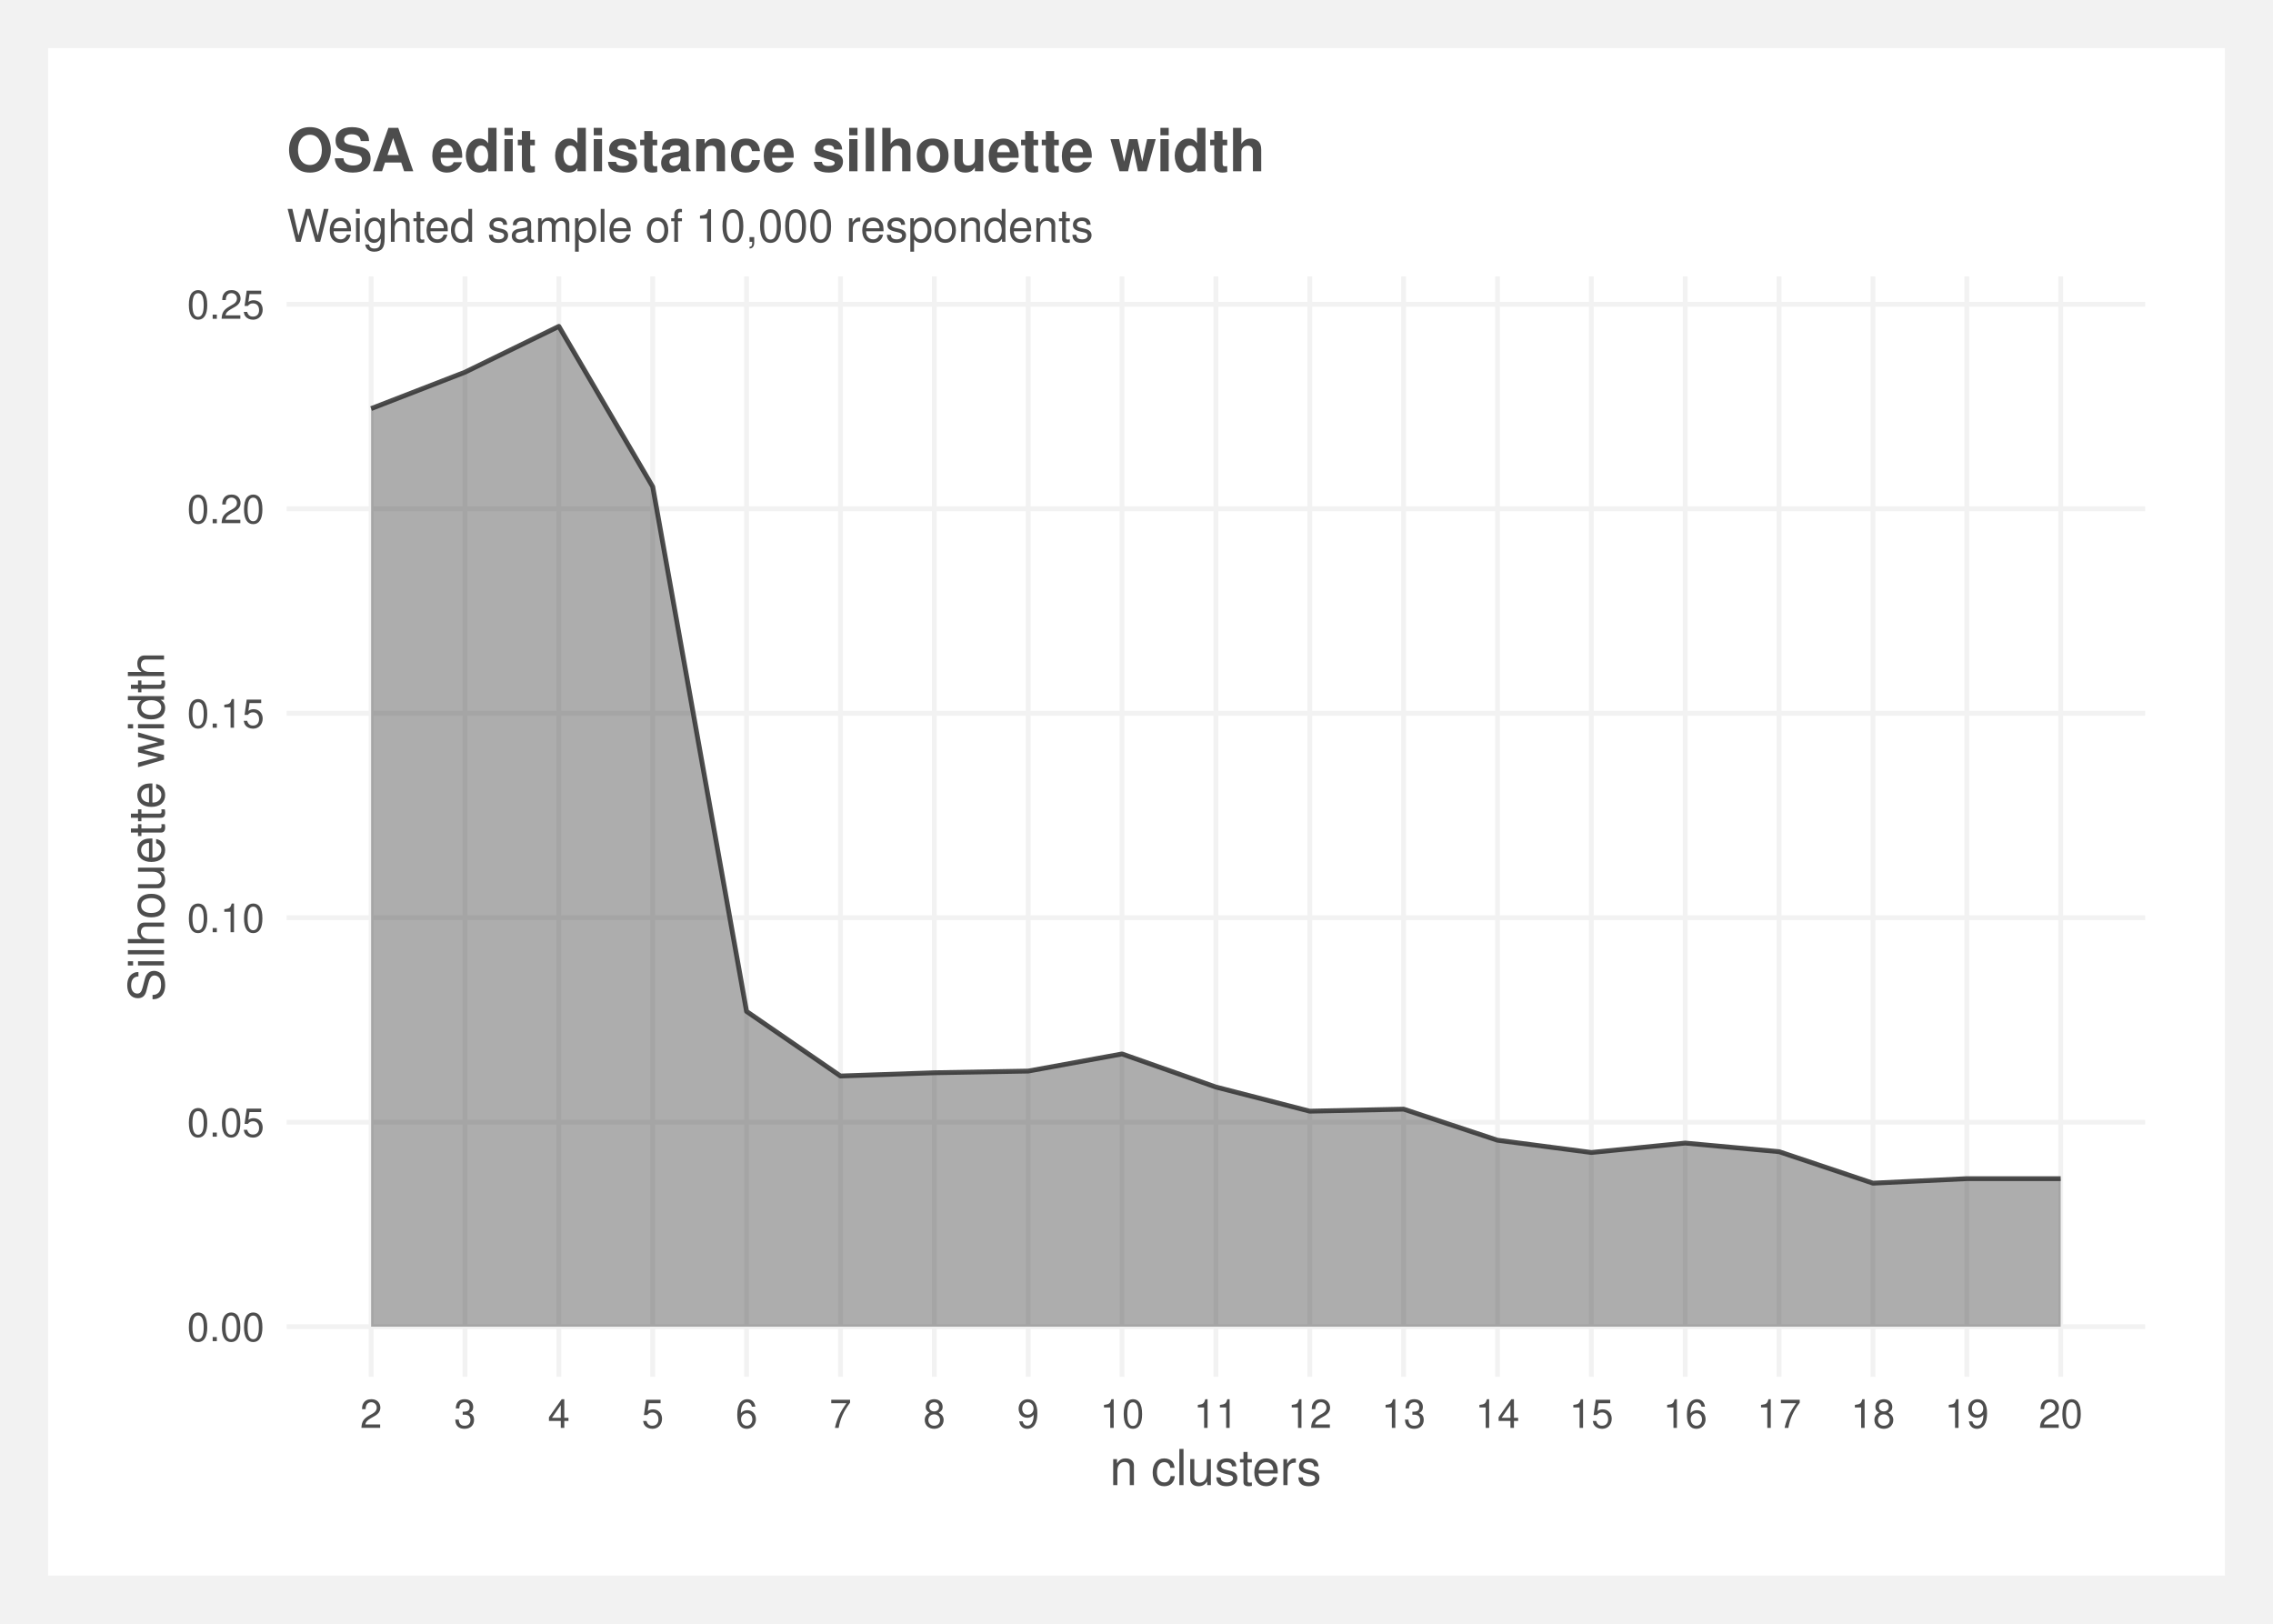
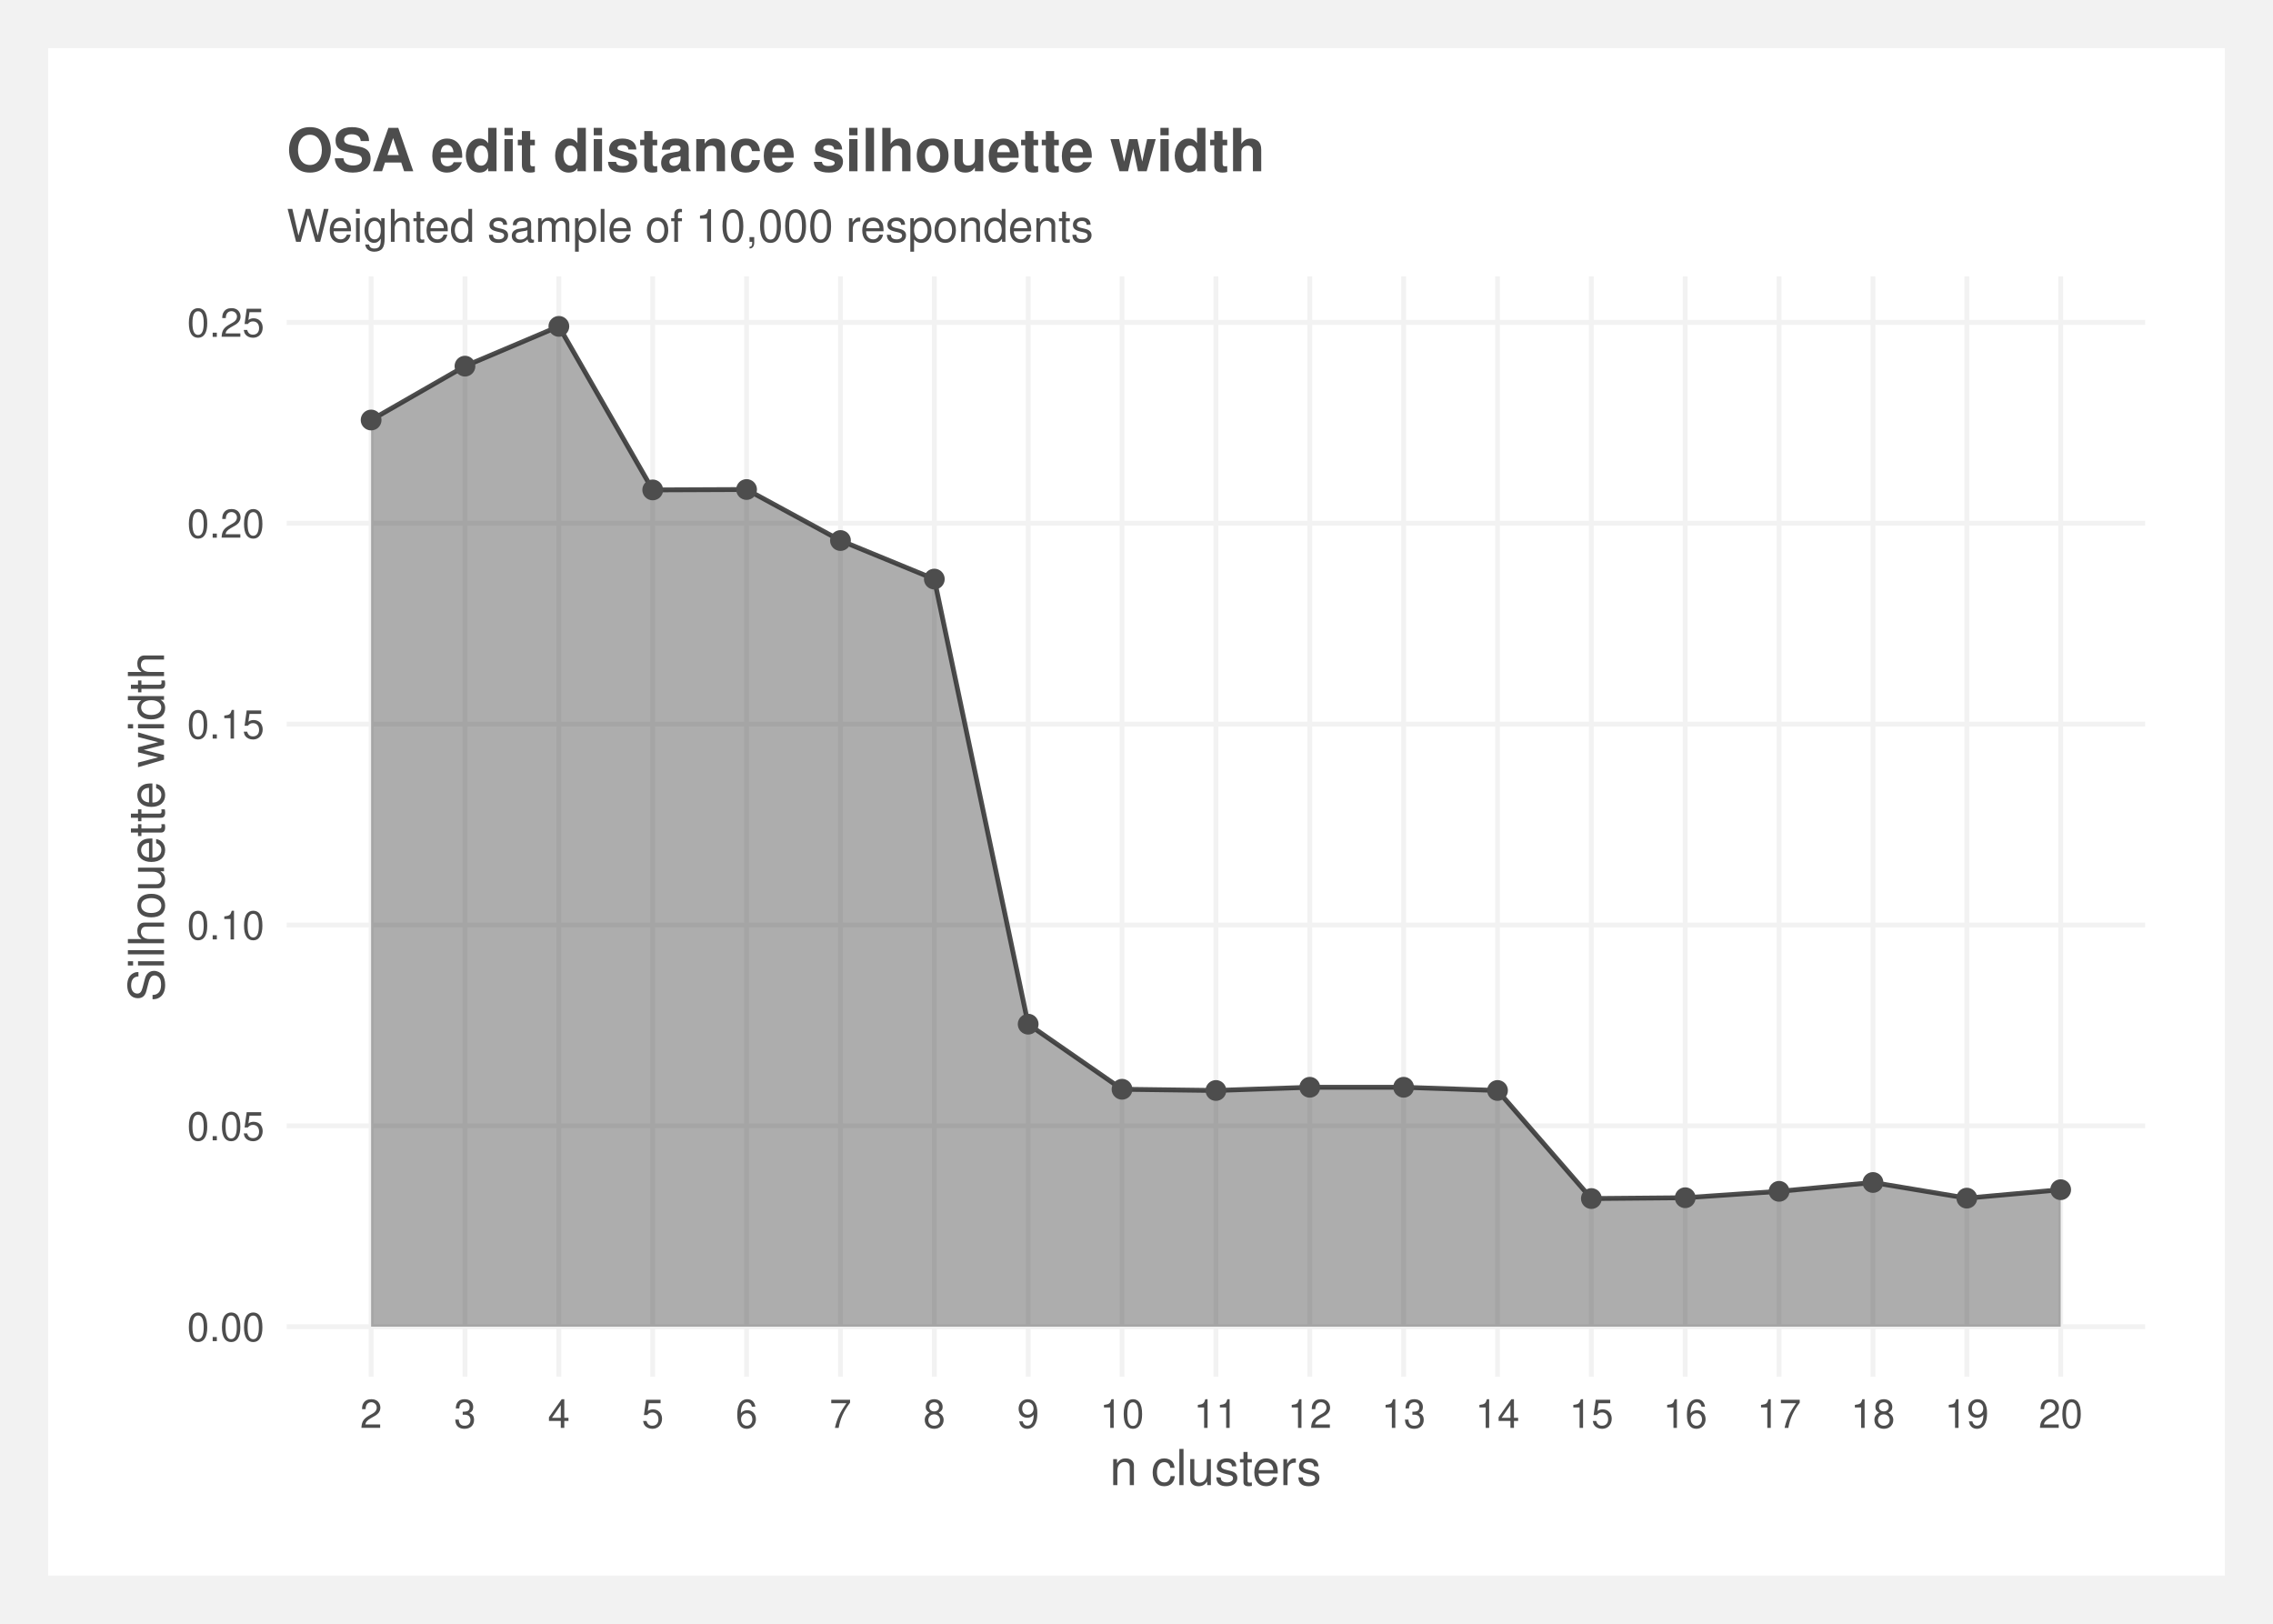
<svg xmlns="http://www.w3.org/2000/svg" viewBox="0 0 504.00 360.00">
  <defs>
    <style type="text/css">
    line, polyline, polygon, path, rect, circle {
      fill: none;
      stroke: #000000;
      stroke-linecap: round;
      stroke-linejoin: round;
      stroke-miterlimit: 10.00;
    }
  </style>
  </defs>
  <rect width="100%" height="100%" style="stroke: none; fill: #FFFFFF;" />
  <rect x="0.00" y="0.00" width="504.00" height="360.00" style="stroke-width: 21.34; stroke: #F2F2F2;" />
  <defs>
    <clipPath id="cpNjMuNTZ8NDc1LjY1fDMwNS4yM3w2MS4yOA==">
      <rect x="63.56" y="61.28" width="412.09" height="243.96" />
    </clipPath>
  </defs>
  <rect x="63.56" y="61.28" width="412.09" height="243.96" style="stroke-width: 1.07; stroke: none;" clip-path="url(#cpNjMuNTZ8NDc1LjY1fDMwNS4yM3w2MS4yOA==)" />
-   <polyline points="63.56,271.48 475.65,271.48 " style="stroke-width: 0.53; stroke: none; stroke-linecap: butt;" clip-path="url(#cpNjMuNTZ8NDc1LjY1fDMwNS4yM3w2MS4yOA==)" />
-   <polyline points="63.56,226.14 475.65,226.14 " style="stroke-width: 0.53; stroke: none; stroke-linecap: butt;" clip-path="url(#cpNjMuNTZ8NDc1LjY1fDMwNS4yM3w2MS4yOA==)" />
-   <polyline points="63.56,180.81 475.65,180.81 " style="stroke-width: 0.53; stroke: none; stroke-linecap: butt;" clip-path="url(#cpNjMuNTZ8NDc1LjY1fDMwNS4yM3w2MS4yOA==)" />
-   <polyline points="63.56,135.47 475.65,135.47 " style="stroke-width: 0.53; stroke: none; stroke-linecap: butt;" clip-path="url(#cpNjMuNTZ8NDc1LjY1fDMwNS4yM3w2MS4yOA==)" />
-   <polyline points="63.56,90.14 475.65,90.14 " style="stroke-width: 0.53; stroke: none; stroke-linecap: butt;" clip-path="url(#cpNjMuNTZ8NDc1LjY1fDMwNS4yM3w2MS4yOA==)" />
+   <polyline points="63.56,271.88 475.65,271.88 " style="stroke-width: 0.53; stroke: none; stroke-linecap: butt;" clip-path="url(#cpNjMuNTZ8NDc1LjY1fDMwNS4yM3w2MS4yOA==)" />
+   <polyline points="63.56,227.34 475.65,227.34 " style="stroke-width: 0.53; stroke: none; stroke-linecap: butt;" clip-path="url(#cpNjMuNTZ8NDc1LjY1fDMwNS4yM3w2MS4yOA==)" />
+   <polyline points="63.56,182.81 475.65,182.81 " style="stroke-width: 0.53; stroke: none; stroke-linecap: butt;" clip-path="url(#cpNjMuNTZ8NDc1LjY1fDMwNS4yM3w2MS4yOA==)" />
+   <polyline points="63.56,138.27 475.65,138.27 " style="stroke-width: 0.53; stroke: none; stroke-linecap: butt;" clip-path="url(#cpNjMuNTZ8NDc1LjY1fDMwNS4yM3w2MS4yOA==)" />
+   <polyline points="63.56,93.74 475.65,93.74 " style="stroke-width: 0.53; stroke: none; stroke-linecap: butt;" clip-path="url(#cpNjMuNTZ8NDc1LjY1fDMwNS4yM3w2MS4yOA==)" />
  <polyline points="71.88,305.23 71.88,61.28 " style="stroke-width: 0.53; stroke: none; stroke-linecap: butt;" clip-path="url(#cpNjMuNTZ8NDc1LjY1fDMwNS4yM3w2MS4yOA==)" />
  <polyline points="92.70,305.23 92.70,61.28 " style="stroke-width: 0.53; stroke: none; stroke-linecap: butt;" clip-path="url(#cpNjMuNTZ8NDc1LjY1fDMwNS4yM3w2MS4yOA==)" />
  <polyline points="113.51,305.23 113.51,61.28 " style="stroke-width: 0.53; stroke: none; stroke-linecap: butt;" clip-path="url(#cpNjMuNTZ8NDc1LjY1fDMwNS4yM3w2MS4yOA==)" />
  <polyline points="134.32,305.23 134.32,61.28 " style="stroke-width: 0.53; stroke: none; stroke-linecap: butt;" clip-path="url(#cpNjMuNTZ8NDc1LjY1fDMwNS4yM3w2MS4yOA==)" />
  <polyline points="155.14,305.23 155.14,61.28 " style="stroke-width: 0.53; stroke: none; stroke-linecap: butt;" clip-path="url(#cpNjMuNTZ8NDc1LjY1fDMwNS4yM3w2MS4yOA==)" />
  <polyline points="175.95,305.23 175.95,61.28 " style="stroke-width: 0.53; stroke: none; stroke-linecap: butt;" clip-path="url(#cpNjMuNTZ8NDc1LjY1fDMwNS4yM3w2MS4yOA==)" />
  <polyline points="196.76,305.23 196.76,61.28 " style="stroke-width: 0.53; stroke: none; stroke-linecap: butt;" clip-path="url(#cpNjMuNTZ8NDc1LjY1fDMwNS4yM3w2MS4yOA==)" />
  <polyline points="217.57,305.23 217.57,61.28 " style="stroke-width: 0.53; stroke: none; stroke-linecap: butt;" clip-path="url(#cpNjMuNTZ8NDc1LjY1fDMwNS4yM3w2MS4yOA==)" />
  <polyline points="238.39,305.23 238.39,61.28 " style="stroke-width: 0.53; stroke: none; stroke-linecap: butt;" clip-path="url(#cpNjMuNTZ8NDc1LjY1fDMwNS4yM3w2MS4yOA==)" />
  <polyline points="259.20,305.23 259.20,61.28 " style="stroke-width: 0.53; stroke: none; stroke-linecap: butt;" clip-path="url(#cpNjMuNTZ8NDc1LjY1fDMwNS4yM3w2MS4yOA==)" />
  <polyline points="280.01,305.23 280.01,61.28 " style="stroke-width: 0.53; stroke: none; stroke-linecap: butt;" clip-path="url(#cpNjMuNTZ8NDc1LjY1fDMwNS4yM3w2MS4yOA==)" />
  <polyline points="300.83,305.23 300.83,61.28 " style="stroke-width: 0.53; stroke: none; stroke-linecap: butt;" clip-path="url(#cpNjMuNTZ8NDc1LjY1fDMwNS4yM3w2MS4yOA==)" />
  <polyline points="321.64,305.23 321.64,61.28 " style="stroke-width: 0.53; stroke: none; stroke-linecap: butt;" clip-path="url(#cpNjMuNTZ8NDc1LjY1fDMwNS4yM3w2MS4yOA==)" />
  <polyline points="342.45,305.23 342.45,61.28 " style="stroke-width: 0.53; stroke: none; stroke-linecap: butt;" clip-path="url(#cpNjMuNTZ8NDc1LjY1fDMwNS4yM3w2MS4yOA==)" />
  <polyline points="363.26,305.23 363.26,61.28 " style="stroke-width: 0.53; stroke: none; stroke-linecap: butt;" clip-path="url(#cpNjMuNTZ8NDc1LjY1fDMwNS4yM3w2MS4yOA==)" />
  <polyline points="384.08,305.23 384.08,61.28 " style="stroke-width: 0.53; stroke: none; stroke-linecap: butt;" clip-path="url(#cpNjMuNTZ8NDc1LjY1fDMwNS4yM3w2MS4yOA==)" />
  <polyline points="404.89,305.23 404.89,61.28 " style="stroke-width: 0.53; stroke: none; stroke-linecap: butt;" clip-path="url(#cpNjMuNTZ8NDc1LjY1fDMwNS4yM3w2MS4yOA==)" />
  <polyline points="425.70,305.23 425.70,61.28 " style="stroke-width: 0.53; stroke: none; stroke-linecap: butt;" clip-path="url(#cpNjMuNTZ8NDc1LjY1fDMwNS4yM3w2MS4yOA==)" />
  <polyline points="446.52,305.23 446.52,61.28 " style="stroke-width: 0.53; stroke: none; stroke-linecap: butt;" clip-path="url(#cpNjMuNTZ8NDc1LjY1fDMwNS4yM3w2MS4yOA==)" />
  <polyline points="467.33,305.23 467.33,61.28 " style="stroke-width: 0.53; stroke: none; stroke-linecap: butt;" clip-path="url(#cpNjMuNTZ8NDc1LjY1fDMwNS4yM3w2MS4yOA==)" />
  <polyline points="63.56,294.14 475.65,294.14 " style="stroke-width: 1.07; stroke: #F2F2F2; stroke-linecap: butt;" clip-path="url(#cpNjMuNTZ8NDc1LjY1fDMwNS4yM3w2MS4yOA==)" />
-   <polyline points="63.56,248.81 475.65,248.81 " style="stroke-width: 1.07; stroke: #F2F2F2; stroke-linecap: butt;" clip-path="url(#cpNjMuNTZ8NDc1LjY1fDMwNS4yM3w2MS4yOA==)" />
-   <polyline points="63.56,203.47 475.65,203.47 " style="stroke-width: 1.07; stroke: #F2F2F2; stroke-linecap: butt;" clip-path="url(#cpNjMuNTZ8NDc1LjY1fDMwNS4yM3w2MS4yOA==)" />
-   <polyline points="63.56,158.14 475.65,158.14 " style="stroke-width: 1.07; stroke: #F2F2F2; stroke-linecap: butt;" clip-path="url(#cpNjMuNTZ8NDc1LjY1fDMwNS4yM3w2MS4yOA==)" />
-   <polyline points="63.56,112.80 475.65,112.80 " style="stroke-width: 1.07; stroke: #F2F2F2; stroke-linecap: butt;" clip-path="url(#cpNjMuNTZ8NDc1LjY1fDMwNS4yM3w2MS4yOA==)" />
-   <polyline points="63.56,67.47 475.65,67.47 " style="stroke-width: 1.07; stroke: #F2F2F2; stroke-linecap: butt;" clip-path="url(#cpNjMuNTZ8NDc1LjY1fDMwNS4yM3w2MS4yOA==)" />
+   <polyline points="63.56,249.61 475.65,249.61 " style="stroke-width: 1.07; stroke: #F2F2F2; stroke-linecap: butt;" clip-path="url(#cpNjMuNTZ8NDc1LjY1fDMwNS4yM3w2MS4yOA==)" />
+   <polyline points="63.56,205.08 475.65,205.08 " style="stroke-width: 1.07; stroke: #F2F2F2; stroke-linecap: butt;" clip-path="url(#cpNjMuNTZ8NDc1LjY1fDMwNS4yM3w2MS4yOA==)" />
+   <polyline points="63.56,160.54 475.65,160.54 " style="stroke-width: 1.07; stroke: #F2F2F2; stroke-linecap: butt;" clip-path="url(#cpNjMuNTZ8NDc1LjY1fDMwNS4yM3w2MS4yOA==)" />
+   <polyline points="63.56,116.01 475.65,116.01 " style="stroke-width: 1.07; stroke: #F2F2F2; stroke-linecap: butt;" clip-path="url(#cpNjMuNTZ8NDc1LjY1fDMwNS4yM3w2MS4yOA==)" />
+   <polyline points="63.56,71.47 475.65,71.47 " style="stroke-width: 1.07; stroke: #F2F2F2; stroke-linecap: butt;" clip-path="url(#cpNjMuNTZ8NDc1LjY1fDMwNS4yM3w2MS4yOA==)" />
  <polyline points="82.29,305.23 82.29,61.28 " style="stroke-width: 1.07; stroke: #F2F2F2; stroke-linecap: butt;" clip-path="url(#cpNjMuNTZ8NDc1LjY1fDMwNS4yM3w2MS4yOA==)" />
  <polyline points="103.10,305.23 103.10,61.28 " style="stroke-width: 1.07; stroke: #F2F2F2; stroke-linecap: butt;" clip-path="url(#cpNjMuNTZ8NDc1LjY1fDMwNS4yM3w2MS4yOA==)" />
  <polyline points="123.92,305.23 123.92,61.28 " style="stroke-width: 1.07; stroke: #F2F2F2; stroke-linecap: butt;" clip-path="url(#cpNjMuNTZ8NDc1LjY1fDMwNS4yM3w2MS4yOA==)" />
  <polyline points="144.73,305.23 144.73,61.28 " style="stroke-width: 1.07; stroke: #F2F2F2; stroke-linecap: butt;" clip-path="url(#cpNjMuNTZ8NDc1LjY1fDMwNS4yM3w2MS4yOA==)" />
  <polyline points="165.54,305.23 165.54,61.28 " style="stroke-width: 1.07; stroke: #F2F2F2; stroke-linecap: butt;" clip-path="url(#cpNjMuNTZ8NDc1LjY1fDMwNS4yM3w2MS4yOA==)" />
  <polyline points="186.36,305.23 186.36,61.28 " style="stroke-width: 1.07; stroke: #F2F2F2; stroke-linecap: butt;" clip-path="url(#cpNjMuNTZ8NDc1LjY1fDMwNS4yM3w2MS4yOA==)" />
  <polyline points="207.17,305.23 207.17,61.28 " style="stroke-width: 1.07; stroke: #F2F2F2; stroke-linecap: butt;" clip-path="url(#cpNjMuNTZ8NDc1LjY1fDMwNS4yM3w2MS4yOA==)" />
  <polyline points="227.98,305.23 227.98,61.28 " style="stroke-width: 1.07; stroke: #F2F2F2; stroke-linecap: butt;" clip-path="url(#cpNjMuNTZ8NDc1LjY1fDMwNS4yM3w2MS4yOA==)" />
  <polyline points="248.79,305.23 248.79,61.28 " style="stroke-width: 1.07; stroke: #F2F2F2; stroke-linecap: butt;" clip-path="url(#cpNjMuNTZ8NDc1LjY1fDMwNS4yM3w2MS4yOA==)" />
  <polyline points="269.61,305.23 269.61,61.28 " style="stroke-width: 1.07; stroke: #F2F2F2; stroke-linecap: butt;" clip-path="url(#cpNjMuNTZ8NDc1LjY1fDMwNS4yM3w2MS4yOA==)" />
  <polyline points="290.42,305.23 290.42,61.28 " style="stroke-width: 1.07; stroke: #F2F2F2; stroke-linecap: butt;" clip-path="url(#cpNjMuNTZ8NDc1LjY1fDMwNS4yM3w2MS4yOA==)" />
  <polyline points="311.23,305.23 311.23,61.28 " style="stroke-width: 1.07; stroke: #F2F2F2; stroke-linecap: butt;" clip-path="url(#cpNjMuNTZ8NDc1LjY1fDMwNS4yM3w2MS4yOA==)" />
  <polyline points="332.05,305.23 332.05,61.28 " style="stroke-width: 1.07; stroke: #F2F2F2; stroke-linecap: butt;" clip-path="url(#cpNjMuNTZ8NDc1LjY1fDMwNS4yM3w2MS4yOA==)" />
  <polyline points="352.86,305.23 352.86,61.28 " style="stroke-width: 1.07; stroke: #F2F2F2; stroke-linecap: butt;" clip-path="url(#cpNjMuNTZ8NDc1LjY1fDMwNS4yM3w2MS4yOA==)" />
  <polyline points="373.67,305.23 373.67,61.28 " style="stroke-width: 1.07; stroke: #F2F2F2; stroke-linecap: butt;" clip-path="url(#cpNjMuNTZ8NDc1LjY1fDMwNS4yM3w2MS4yOA==)" />
  <polyline points="394.48,305.23 394.48,61.28 " style="stroke-width: 1.07; stroke: #F2F2F2; stroke-linecap: butt;" clip-path="url(#cpNjMuNTZ8NDc1LjY1fDMwNS4yM3w2MS4yOA==)" />
  <polyline points="415.30,305.23 415.30,61.28 " style="stroke-width: 1.07; stroke: #F2F2F2; stroke-linecap: butt;" clip-path="url(#cpNjMuNTZ8NDc1LjY1fDMwNS4yM3w2MS4yOA==)" />
  <polyline points="436.11,305.23 436.11,61.28 " style="stroke-width: 1.07; stroke: #F2F2F2; stroke-linecap: butt;" clip-path="url(#cpNjMuNTZ8NDc1LjY1fDMwNS4yM3w2MS4yOA==)" />
  <polyline points="456.92,305.23 456.92,61.28 " style="stroke-width: 1.07; stroke: #F2F2F2; stroke-linecap: butt;" clip-path="url(#cpNjMuNTZ8NDc1LjY1fDMwNS4yM3w2MS4yOA==)" />
-   <polyline points="82.29,90.59 103.10,82.52 123.92,72.36 144.73,107.91 165.54,224.24 186.36,238.56 207.17,237.84 227.98,237.47 248.79,233.67 269.61,241.01 290.42,246.36 311.23,245.91 332.05,252.80 352.86,255.52 373.67,253.43 394.48,255.34 415.30,262.32 436.11,261.32 456.92,261.32 " style="stroke-width: 1.07; stroke: #4D4D4D; stroke-linecap: butt;" clip-path="url(#cpNjMuNTZ8NDc1LjY1fDMwNS4yM3w2MS4yOA==)" />
-   <polygon points="82.29,90.59 103.10,82.52 123.92,72.36 144.73,107.91 165.54,224.24 186.36,238.56 207.17,237.84 227.98,237.47 248.79,233.67 269.61,241.01 290.42,246.36 311.23,245.91 332.05,252.80 352.86,255.52 373.67,253.43 394.48,255.34 415.30,262.32 436.11,261.32 456.92,261.32 456.92,294.14 436.11,294.14 415.30,294.14 394.48,294.14 373.67,294.14 352.86,294.14 332.05,294.14 311.23,294.14 290.42,294.14 269.61,294.14 248.79,294.14 227.98,294.14 207.17,294.14 186.36,294.14 165.54,294.14 144.73,294.14 123.92,294.14 103.10,294.14 82.29,294.14 " style="stroke-width: 0.00; stroke: none; fill: #333333; fill-opacity: 0.40;" clip-path="url(#cpNjMuNTZ8NDc1LjY1fDMwNS4yM3w2MS4yOA==)" />
-   <polyline points="82.29,90.59 103.10,82.52 123.92,72.36 144.73,107.91 165.54,224.24 186.36,238.56 207.17,237.84 227.98,237.47 248.79,233.67 269.61,241.01 290.42,246.36 311.23,245.91 332.05,252.80 352.86,255.52 373.67,253.43 394.48,255.34 415.30,262.32 436.11,261.32 456.92,261.32 " style="stroke-width: 1.07; stroke: none;" clip-path="url(#cpNjMuNTZ8NDc1LjY1fDMwNS4yM3w2MS4yOA==)" />
+   <polyline points="82.29,93.12 103.10,81.18 123.92,72.36 144.73,108.62 165.54,108.53 186.36,119.84 207.17,128.39 227.98,227.07 248.79,241.50 269.61,241.77 290.42,241.06 311.23,241.06 332.05,241.77 352.86,265.73 373.67,265.55 394.48,264.13 415.30,262.17 436.11,265.64 456.92,263.77 " style="stroke-width: 1.07; stroke: #4D4D4D; stroke-linecap: butt;" clip-path="url(#cpNjMuNTZ8NDc1LjY1fDMwNS4yM3w2MS4yOA==)" />
+   <polygon points="82.29,93.12 103.10,81.18 123.92,72.36 144.73,108.62 165.54,108.53 186.36,119.84 207.17,128.39 227.98,227.07 248.79,241.50 269.61,241.77 290.42,241.06 311.23,241.06 332.05,241.77 352.86,265.73 373.67,265.55 394.48,264.13 415.30,262.17 436.11,265.64 456.92,263.77 456.92,294.14 436.11,294.14 415.30,294.14 394.48,294.14 373.67,294.14 352.86,294.14 332.05,294.14 311.23,294.14 290.42,294.14 269.61,294.14 248.79,294.14 227.98,294.14 207.17,294.14 186.36,294.14 165.54,294.14 144.73,294.14 123.92,294.14 103.10,294.14 82.29,294.14 " style="stroke-width: 0.00; stroke: none; fill: #333333; fill-opacity: 0.40;" clip-path="url(#cpNjMuNTZ8NDc1LjY1fDMwNS4yM3w2MS4yOA==)" />
+   <polyline points="82.29,93.12 103.10,81.18 123.92,72.36 144.73,108.62 165.54,108.53 186.36,119.84 207.17,128.39 227.98,227.07 248.79,241.50 269.61,241.77 290.42,241.06 311.23,241.06 332.05,241.77 352.86,265.73 373.67,265.55 394.48,264.13 415.30,262.17 436.11,265.64 456.92,263.77 " style="stroke-width: 1.07; stroke: none;" clip-path="url(#cpNjMuNTZ8NDc1LjY1fDMwNS4yM3w2MS4yOA==)" />
+   <circle cx="82.29" cy="93.12" r="1.95" style="stroke-width: 0.71; stroke: #4D4D4D; fill: #4D4D4D;" clip-path="url(#cpNjMuNTZ8NDc1LjY1fDMwNS4yM3w2MS4yOA==)" />
+   <circle cx="103.10" cy="81.18" r="1.95" style="stroke-width: 0.71; stroke: #4D4D4D; fill: #4D4D4D;" clip-path="url(#cpNjMuNTZ8NDc1LjY1fDMwNS4yM3w2MS4yOA==)" />
+   <circle cx="123.92" cy="72.36" r="1.95" style="stroke-width: 0.71; stroke: #4D4D4D; fill: #4D4D4D;" clip-path="url(#cpNjMuNTZ8NDc1LjY1fDMwNS4yM3w2MS4yOA==)" />
+   <circle cx="144.73" cy="108.62" r="1.95" style="stroke-width: 0.71; stroke: #4D4D4D; fill: #4D4D4D;" clip-path="url(#cpNjMuNTZ8NDc1LjY1fDMwNS4yM3w2MS4yOA==)" />
+   <circle cx="165.54" cy="108.53" r="1.95" style="stroke-width: 0.71; stroke: #4D4D4D; fill: #4D4D4D;" clip-path="url(#cpNjMuNTZ8NDc1LjY1fDMwNS4yM3w2MS4yOA==)" />
+   <circle cx="186.36" cy="119.84" r="1.95" style="stroke-width: 0.71; stroke: #4D4D4D; fill: #4D4D4D;" clip-path="url(#cpNjMuNTZ8NDc1LjY1fDMwNS4yM3w2MS4yOA==)" />
+   <circle cx="207.17" cy="128.39" r="1.95" style="stroke-width: 0.71; stroke: #4D4D4D; fill: #4D4D4D;" clip-path="url(#cpNjMuNTZ8NDc1LjY1fDMwNS4yM3w2MS4yOA==)" />
+   <circle cx="227.98" cy="227.07" r="1.95" style="stroke-width: 0.71; stroke: #4D4D4D; fill: #4D4D4D;" clip-path="url(#cpNjMuNTZ8NDc1LjY1fDMwNS4yM3w2MS4yOA==)" />
+   <circle cx="248.79" cy="241.50" r="1.95" style="stroke-width: 0.71; stroke: #4D4D4D; fill: #4D4D4D;" clip-path="url(#cpNjMuNTZ8NDc1LjY1fDMwNS4yM3w2MS4yOA==)" />
+   <circle cx="269.61" cy="241.77" r="1.95" style="stroke-width: 0.71; stroke: #4D4D4D; fill: #4D4D4D;" clip-path="url(#cpNjMuNTZ8NDc1LjY1fDMwNS4yM3w2MS4yOA==)" />
+   <circle cx="290.42" cy="241.06" r="1.95" style="stroke-width: 0.71; stroke: #4D4D4D; fill: #4D4D4D;" clip-path="url(#cpNjMuNTZ8NDc1LjY1fDMwNS4yM3w2MS4yOA==)" />
+   <circle cx="311.23" cy="241.06" r="1.95" style="stroke-width: 0.71; stroke: #4D4D4D; fill: #4D4D4D;" clip-path="url(#cpNjMuNTZ8NDc1LjY1fDMwNS4yM3w2MS4yOA==)" />
+   <circle cx="332.05" cy="241.77" r="1.95" style="stroke-width: 0.71; stroke: #4D4D4D; fill: #4D4D4D;" clip-path="url(#cpNjMuNTZ8NDc1LjY1fDMwNS4yM3w2MS4yOA==)" />
+   <circle cx="352.86" cy="265.73" r="1.95" style="stroke-width: 0.71; stroke: #4D4D4D; fill: #4D4D4D;" clip-path="url(#cpNjMuNTZ8NDc1LjY1fDMwNS4yM3w2MS4yOA==)" />
+   <circle cx="373.67" cy="265.55" r="1.95" style="stroke-width: 0.71; stroke: #4D4D4D; fill: #4D4D4D;" clip-path="url(#cpNjMuNTZ8NDc1LjY1fDMwNS4yM3w2MS4yOA==)" />
+   <circle cx="394.48" cy="264.13" r="1.95" style="stroke-width: 0.71; stroke: #4D4D4D; fill: #4D4D4D;" clip-path="url(#cpNjMuNTZ8NDc1LjY1fDMwNS4yM3w2MS4yOA==)" />
+   <circle cx="415.30" cy="262.17" r="1.95" style="stroke-width: 0.71; stroke: #4D4D4D; fill: #4D4D4D;" clip-path="url(#cpNjMuNTZ8NDc1LjY1fDMwNS4yM3w2MS4yOA==)" />
+   <circle cx="436.11" cy="265.64" r="1.95" style="stroke-width: 0.71; stroke: #4D4D4D; fill: #4D4D4D;" clip-path="url(#cpNjMuNTZ8NDc1LjY1fDMwNS4yM3w2MS4yOA==)" />
+   <circle cx="456.92" cy="263.77" r="1.95" style="stroke-width: 0.71; stroke: #4D4D4D; fill: #4D4D4D;" clip-path="url(#cpNjMuNTZ8NDc1LjY1fDMwNS4yM3w2MS4yOA==)" />
  <defs>
    <clipPath id="cpMC4wMHw1MDQuMDB8MzYwLjAwfDAuMDA=">
      <rect x="0.00" y="0.00" width="504.00" height="360.00" />
    </clipPath>
  </defs>
  <g clip-path="url(#cpMC4wMHw1MDQuMDB8MzYwLjAwfDAuMDA=)">
    <text x="41.50" y="297.35" style="font-size: 8.80px; fill: #4D4D4D; font-family: Helvetica;" textLength="17.12px" lengthAdjust="spacingAndGlyphs">0.00</text>
  </g>
  <g clip-path="url(#cpMC4wMHw1MDQuMDB8MzYwLjAwfDAuMDA=)">
-     <text x="41.50" y="252.02" style="font-size: 8.80px; fill: #4D4D4D; font-family: Helvetica;" textLength="17.12px" lengthAdjust="spacingAndGlyphs">0.05</text>
-   </g>
-   <g clip-path="url(#cpMC4wMHw1MDQuMDB8MzYwLjAwfDAuMDA=)">
-     <text x="41.50" y="206.68" style="font-size: 8.80px; fill: #4D4D4D; font-family: Helvetica;" textLength="17.12px" lengthAdjust="spacingAndGlyphs">0.10</text>
-   </g>
-   <g clip-path="url(#cpMC4wMHw1MDQuMDB8MzYwLjAwfDAuMDA=)">
-     <text x="41.50" y="161.35" style="font-size: 8.80px; fill: #4D4D4D; font-family: Helvetica;" textLength="17.12px" lengthAdjust="spacingAndGlyphs">0.15</text>
-   </g>
-   <g clip-path="url(#cpMC4wMHw1MDQuMDB8MzYwLjAwfDAuMDA=)">
-     <text x="41.50" y="116.01" style="font-size: 8.80px; fill: #4D4D4D; font-family: Helvetica;" textLength="17.12px" lengthAdjust="spacingAndGlyphs">0.20</text>
-   </g>
-   <g clip-path="url(#cpMC4wMHw1MDQuMDB8MzYwLjAwfDAuMDA=)">
-     <text x="41.50" y="70.68" style="font-size: 8.80px; fill: #4D4D4D; font-family: Helvetica;" textLength="17.12px" lengthAdjust="spacingAndGlyphs">0.25</text>
+     <text x="41.50" y="252.82" style="font-size: 8.80px; fill: #4D4D4D; font-family: Helvetica;" textLength="17.12px" lengthAdjust="spacingAndGlyphs">0.05</text>
+   </g>
+   <g clip-path="url(#cpMC4wMHw1MDQuMDB8MzYwLjAwfDAuMDA=)">
+     <text x="41.50" y="208.28" style="font-size: 8.80px; fill: #4D4D4D; font-family: Helvetica;" textLength="17.12px" lengthAdjust="spacingAndGlyphs">0.10</text>
+   </g>
+   <g clip-path="url(#cpMC4wMHw1MDQuMDB8MzYwLjAwfDAuMDA=)">
+     <text x="41.50" y="163.75" style="font-size: 8.80px; fill: #4D4D4D; font-family: Helvetica;" textLength="17.12px" lengthAdjust="spacingAndGlyphs">0.15</text>
+   </g>
+   <g clip-path="url(#cpMC4wMHw1MDQuMDB8MzYwLjAwfDAuMDA=)">
+     <text x="41.50" y="119.22" style="font-size: 8.80px; fill: #4D4D4D; font-family: Helvetica;" textLength="17.12px" lengthAdjust="spacingAndGlyphs">0.20</text>
+   </g>
+   <g clip-path="url(#cpMC4wMHw1MDQuMDB8MzYwLjAwfDAuMDA=)">
+     <text x="41.50" y="74.68" style="font-size: 8.80px; fill: #4D4D4D; font-family: Helvetica;" textLength="17.12px" lengthAdjust="spacingAndGlyphs">0.25</text>
  </g>
  <polyline points="60.82,294.14 63.56,294.14 " style="stroke-width: 1.07; stroke: none; stroke-linecap: butt;" clip-path="url(#cpMC4wMHw1MDQuMDB8MzYwLjAwfDAuMDA=)" />
-   <polyline points="60.82,248.81 63.56,248.81 " style="stroke-width: 1.07; stroke: none; stroke-linecap: butt;" clip-path="url(#cpMC4wMHw1MDQuMDB8MzYwLjAwfDAuMDA=)" />
-   <polyline points="60.82,203.47 63.56,203.47 " style="stroke-width: 1.07; stroke: none; stroke-linecap: butt;" clip-path="url(#cpMC4wMHw1MDQuMDB8MzYwLjAwfDAuMDA=)" />
-   <polyline points="60.82,158.14 63.56,158.14 " style="stroke-width: 1.07; stroke: none; stroke-linecap: butt;" clip-path="url(#cpMC4wMHw1MDQuMDB8MzYwLjAwfDAuMDA=)" />
-   <polyline points="60.82,112.80 63.56,112.80 " style="stroke-width: 1.07; stroke: none; stroke-linecap: butt;" clip-path="url(#cpMC4wMHw1MDQuMDB8MzYwLjAwfDAuMDA=)" />
-   <polyline points="60.82,67.47 63.56,67.47 " style="stroke-width: 1.07; stroke: none; stroke-linecap: butt;" clip-path="url(#cpMC4wMHw1MDQuMDB8MzYwLjAwfDAuMDA=)" />
+   <polyline points="60.82,249.61 63.56,249.61 " style="stroke-width: 1.07; stroke: none; stroke-linecap: butt;" clip-path="url(#cpMC4wMHw1MDQuMDB8MzYwLjAwfDAuMDA=)" />
+   <polyline points="60.82,205.08 63.56,205.08 " style="stroke-width: 1.07; stroke: none; stroke-linecap: butt;" clip-path="url(#cpMC4wMHw1MDQuMDB8MzYwLjAwfDAuMDA=)" />
+   <polyline points="60.82,160.54 63.56,160.54 " style="stroke-width: 1.07; stroke: none; stroke-linecap: butt;" clip-path="url(#cpMC4wMHw1MDQuMDB8MzYwLjAwfDAuMDA=)" />
+   <polyline points="60.82,116.01 63.56,116.01 " style="stroke-width: 1.07; stroke: none; stroke-linecap: butt;" clip-path="url(#cpMC4wMHw1MDQuMDB8MzYwLjAwfDAuMDA=)" />
+   <polyline points="60.82,71.47 63.56,71.47 " style="stroke-width: 1.07; stroke: none; stroke-linecap: butt;" clip-path="url(#cpMC4wMHw1MDQuMDB8MzYwLjAwfDAuMDA=)" />
  <polyline points="82.29,307.97 82.29,305.23 " style="stroke-width: 1.07; stroke: none; stroke-linecap: butt;" clip-path="url(#cpMC4wMHw1MDQuMDB8MzYwLjAwfDAuMDA=)" />
  <polyline points="103.10,307.97 103.10,305.23 " style="stroke-width: 1.07; stroke: none; stroke-linecap: butt;" clip-path="url(#cpMC4wMHw1MDQuMDB8MzYwLjAwfDAuMDA=)" />
  <polyline points="123.92,307.97 123.92,305.23 " style="stroke-width: 1.07; stroke: none; stroke-linecap: butt;" clip-path="url(#cpMC4wMHw1MDQuMDB8MzYwLjAwfDAuMDA=)" />
  <polyline points="144.73,307.97 144.73,305.23 " style="stroke-width: 1.07; stroke: none; stroke-linecap: butt;" clip-path="url(#cpMC4wMHw1MDQuMDB8MzYwLjAwfDAuMDA=)" />
  <polyline points="165.54,307.97 165.54,305.23 " style="stroke-width: 1.07; stroke: none; stroke-linecap: butt;" clip-path="url(#cpMC4wMHw1MDQuMDB8MzYwLjAwfDAuMDA=)" />
  <polyline points="186.36,307.97 186.36,305.23 " style="stroke-width: 1.07; stroke: none; stroke-linecap: butt;" clip-path="url(#cpMC4wMHw1MDQuMDB8MzYwLjAwfDAuMDA=)" />
  <polyline points="207.17,307.97 207.17,305.23 " style="stroke-width: 1.07; stroke: none; stroke-linecap: butt;" clip-path="url(#cpMC4wMHw1MDQuMDB8MzYwLjAwfDAuMDA=)" />
  <polyline points="227.98,307.97 227.98,305.23 " style="stroke-width: 1.07; stroke: none; stroke-linecap: butt;" clip-path="url(#cpMC4wMHw1MDQuMDB8MzYwLjAwfDAuMDA=)" />
  <polyline points="248.79,307.97 248.79,305.23 " style="stroke-width: 1.07; stroke: none; stroke-linecap: butt;" clip-path="url(#cpMC4wMHw1MDQuMDB8MzYwLjAwfDAuMDA=)" />
  <polyline points="269.61,307.97 269.61,305.23 " style="stroke-width: 1.07; stroke: none; stroke-linecap: butt;" clip-path="url(#cpMC4wMHw1MDQuMDB8MzYwLjAwfDAuMDA=)" />
  <polyline points="290.42,307.97 290.42,305.23 " style="stroke-width: 1.07; stroke: none; stroke-linecap: butt;" clip-path="url(#cpMC4wMHw1MDQuMDB8MzYwLjAwfDAuMDA=)" />
  <polyline points="311.23,307.97 311.23,305.23 " style="stroke-width: 1.07; stroke: none; stroke-linecap: butt;" clip-path="url(#cpMC4wMHw1MDQuMDB8MzYwLjAwfDAuMDA=)" />
  <polyline points="332.05,307.97 332.05,305.23 " style="stroke-width: 1.07; stroke: none; stroke-linecap: butt;" clip-path="url(#cpMC4wMHw1MDQuMDB8MzYwLjAwfDAuMDA=)" />
  <polyline points="352.86,307.97 352.86,305.23 " style="stroke-width: 1.07; stroke: none; stroke-linecap: butt;" clip-path="url(#cpMC4wMHw1MDQuMDB8MzYwLjAwfDAuMDA=)" />
  <polyline points="373.67,307.97 373.67,305.23 " style="stroke-width: 1.07; stroke: none; stroke-linecap: butt;" clip-path="url(#cpMC4wMHw1MDQuMDB8MzYwLjAwfDAuMDA=)" />
  <polyline points="394.48,307.97 394.48,305.23 " style="stroke-width: 1.07; stroke: none; stroke-linecap: butt;" clip-path="url(#cpMC4wMHw1MDQuMDB8MzYwLjAwfDAuMDA=)" />
  <polyline points="415.30,307.97 415.30,305.23 " style="stroke-width: 1.07; stroke: none; stroke-linecap: butt;" clip-path="url(#cpMC4wMHw1MDQuMDB8MzYwLjAwfDAuMDA=)" />
  <polyline points="436.11,307.97 436.11,305.23 " style="stroke-width: 1.07; stroke: none; stroke-linecap: butt;" clip-path="url(#cpMC4wMHw1MDQuMDB8MzYwLjAwfDAuMDA=)" />
  <polyline points="456.92,307.97 456.92,305.23 " style="stroke-width: 1.07; stroke: none; stroke-linecap: butt;" clip-path="url(#cpMC4wMHw1MDQuMDB8MzYwLjAwfDAuMDA=)" />
  <g clip-path="url(#cpMC4wMHw1MDQuMDB8MzYwLjAwfDAuMDA=)">
    <text x="79.84" y="316.58" style="font-size: 8.80px; fill: #4D4D4D; font-family: Helvetica;" textLength="4.89px" lengthAdjust="spacingAndGlyphs">2</text>
  </g>
  <g clip-path="url(#cpMC4wMHw1MDQuMDB8MzYwLjAwfDAuMDA=)">
    <text x="100.66" y="316.58" style="font-size: 8.80px; fill: #4D4D4D; font-family: Helvetica;" textLength="4.89px" lengthAdjust="spacingAndGlyphs">3</text>
  </g>
  <g clip-path="url(#cpMC4wMHw1MDQuMDB8MzYwLjAwfDAuMDA=)">
    <text x="121.47" y="316.58" style="font-size: 8.80px; fill: #4D4D4D; font-family: Helvetica;" textLength="4.89px" lengthAdjust="spacingAndGlyphs">4</text>
  </g>
  <g clip-path="url(#cpMC4wMHw1MDQuMDB8MzYwLjAwfDAuMDA=)">
    <text x="142.28" y="316.58" style="font-size: 8.80px; fill: #4D4D4D; font-family: Helvetica;" textLength="4.89px" lengthAdjust="spacingAndGlyphs">5</text>
  </g>
  <g clip-path="url(#cpMC4wMHw1MDQuMDB8MzYwLjAwfDAuMDA=)">
    <text x="163.10" y="316.58" style="font-size: 8.80px; fill: #4D4D4D; font-family: Helvetica;" textLength="4.89px" lengthAdjust="spacingAndGlyphs">6</text>
  </g>
  <g clip-path="url(#cpMC4wMHw1MDQuMDB8MzYwLjAwfDAuMDA=)">
    <text x="183.91" y="316.58" style="font-size: 8.80px; fill: #4D4D4D; font-family: Helvetica;" textLength="4.89px" lengthAdjust="spacingAndGlyphs">7</text>
  </g>
  <g clip-path="url(#cpMC4wMHw1MDQuMDB8MzYwLjAwfDAuMDA=)">
    <text x="204.72" y="316.58" style="font-size: 8.80px; fill: #4D4D4D; font-family: Helvetica;" textLength="4.89px" lengthAdjust="spacingAndGlyphs">8</text>
  </g>
  <g clip-path="url(#cpMC4wMHw1MDQuMDB8MzYwLjAwfDAuMDA=)">
    <text x="225.53" y="316.58" style="font-size: 8.80px; fill: #4D4D4D; font-family: Helvetica;" textLength="4.89px" lengthAdjust="spacingAndGlyphs">9</text>
  </g>
  <g clip-path="url(#cpMC4wMHw1MDQuMDB8MzYwLjAwfDAuMDA=)">
    <text x="243.90" y="316.58" style="font-size: 8.80px; fill: #4D4D4D; font-family: Helvetica;" textLength="9.79px" lengthAdjust="spacingAndGlyphs">10</text>
  </g>
  <g clip-path="url(#cpMC4wMHw1MDQuMDB8MzYwLjAwfDAuMDA=)">
    <text x="264.71" y="316.58" style="font-size: 8.80px; fill: #4D4D4D; font-family: Helvetica;" textLength="9.79px" lengthAdjust="spacingAndGlyphs">11</text>
  </g>
  <g clip-path="url(#cpMC4wMHw1MDQuMDB8MzYwLjAwfDAuMDA=)">
    <text x="285.53" y="316.58" style="font-size: 8.80px; fill: #4D4D4D; font-family: Helvetica;" textLength="9.79px" lengthAdjust="spacingAndGlyphs">12</text>
  </g>
  <g clip-path="url(#cpMC4wMHw1MDQuMDB8MzYwLjAwfDAuMDA=)">
    <text x="306.34" y="316.58" style="font-size: 8.80px; fill: #4D4D4D; font-family: Helvetica;" textLength="9.79px" lengthAdjust="spacingAndGlyphs">13</text>
  </g>
  <g clip-path="url(#cpMC4wMHw1MDQuMDB8MzYwLjAwfDAuMDA=)">
    <text x="327.15" y="316.58" style="font-size: 8.80px; fill: #4D4D4D; font-family: Helvetica;" textLength="9.79px" lengthAdjust="spacingAndGlyphs">14</text>
  </g>
  <g clip-path="url(#cpMC4wMHw1MDQuMDB8MzYwLjAwfDAuMDA=)">
    <text x="347.97" y="316.58" style="font-size: 8.80px; fill: #4D4D4D; font-family: Helvetica;" textLength="9.79px" lengthAdjust="spacingAndGlyphs">15</text>
  </g>
  <g clip-path="url(#cpMC4wMHw1MDQuMDB8MzYwLjAwfDAuMDA=)">
    <text x="368.78" y="316.58" style="font-size: 8.80px; fill: #4D4D4D; font-family: Helvetica;" textLength="9.79px" lengthAdjust="spacingAndGlyphs">16</text>
  </g>
  <g clip-path="url(#cpMC4wMHw1MDQuMDB8MzYwLjAwfDAuMDA=)">
    <text x="389.59" y="316.58" style="font-size: 8.80px; fill: #4D4D4D; font-family: Helvetica;" textLength="9.79px" lengthAdjust="spacingAndGlyphs">17</text>
  </g>
  <g clip-path="url(#cpMC4wMHw1MDQuMDB8MzYwLjAwfDAuMDA=)">
    <text x="410.40" y="316.58" style="font-size: 8.80px; fill: #4D4D4D; font-family: Helvetica;" textLength="9.79px" lengthAdjust="spacingAndGlyphs">18</text>
  </g>
  <g clip-path="url(#cpMC4wMHw1MDQuMDB8MzYwLjAwfDAuMDA=)">
    <text x="431.22" y="316.58" style="font-size: 8.80px; fill: #4D4D4D; font-family: Helvetica;" textLength="9.79px" lengthAdjust="spacingAndGlyphs">19</text>
  </g>
  <g clip-path="url(#cpMC4wMHw1MDQuMDB8MzYwLjAwfDAuMDA=)">
    <text x="452.03" y="316.58" style="font-size: 8.80px; fill: #4D4D4D; font-family: Helvetica;" textLength="9.79px" lengthAdjust="spacingAndGlyphs">20</text>
  </g>
  <g clip-path="url(#cpMC4wMHw1MDQuMDB8MzYwLjAwfDAuMDA=)">
    <text x="246.07" y="329.26" style="font-size: 11.00px; fill: #4D4D4D; font-family: Helvetica;" textLength="47.07px" lengthAdjust="spacingAndGlyphs">n clusters</text>
  </g>
  <g clip-path="url(#cpMC4wMHw1MDQuMDB8MzYwLjAwfDAuMDA=)">
    <text transform="translate(36.37,222.08) rotate(-90)" style="font-size: 11.00px; fill: #4D4D4D; font-family: Helvetica;" textLength="77.65px" lengthAdjust="spacingAndGlyphs">Silhouette width</text>
  </g>
  <g clip-path="url(#cpMC4wMHw1MDQuMDB8MzYwLjAwfDAuMDA=)">
    <text x="63.56" y="53.62" style="font-size: 10.00px; fill: #4D4D4D; font-family: Helvetica;" textLength="179.54px" lengthAdjust="spacingAndGlyphs">Weighted sample of 10,000 respondents</text>
  </g>
  <g clip-path="url(#cpMC4wMHw1MDQuMDB8MzYwLjAwfDAuMDA=)">
    <text x="63.56" y="37.97" style="font-size: 13.20px; font-weight: bold; fill: #4D4D4D; font-family: Helvetica;" textLength="217.11px" lengthAdjust="spacingAndGlyphs">OSA edit distance silhouette width</text>
  </g>
</svg>
